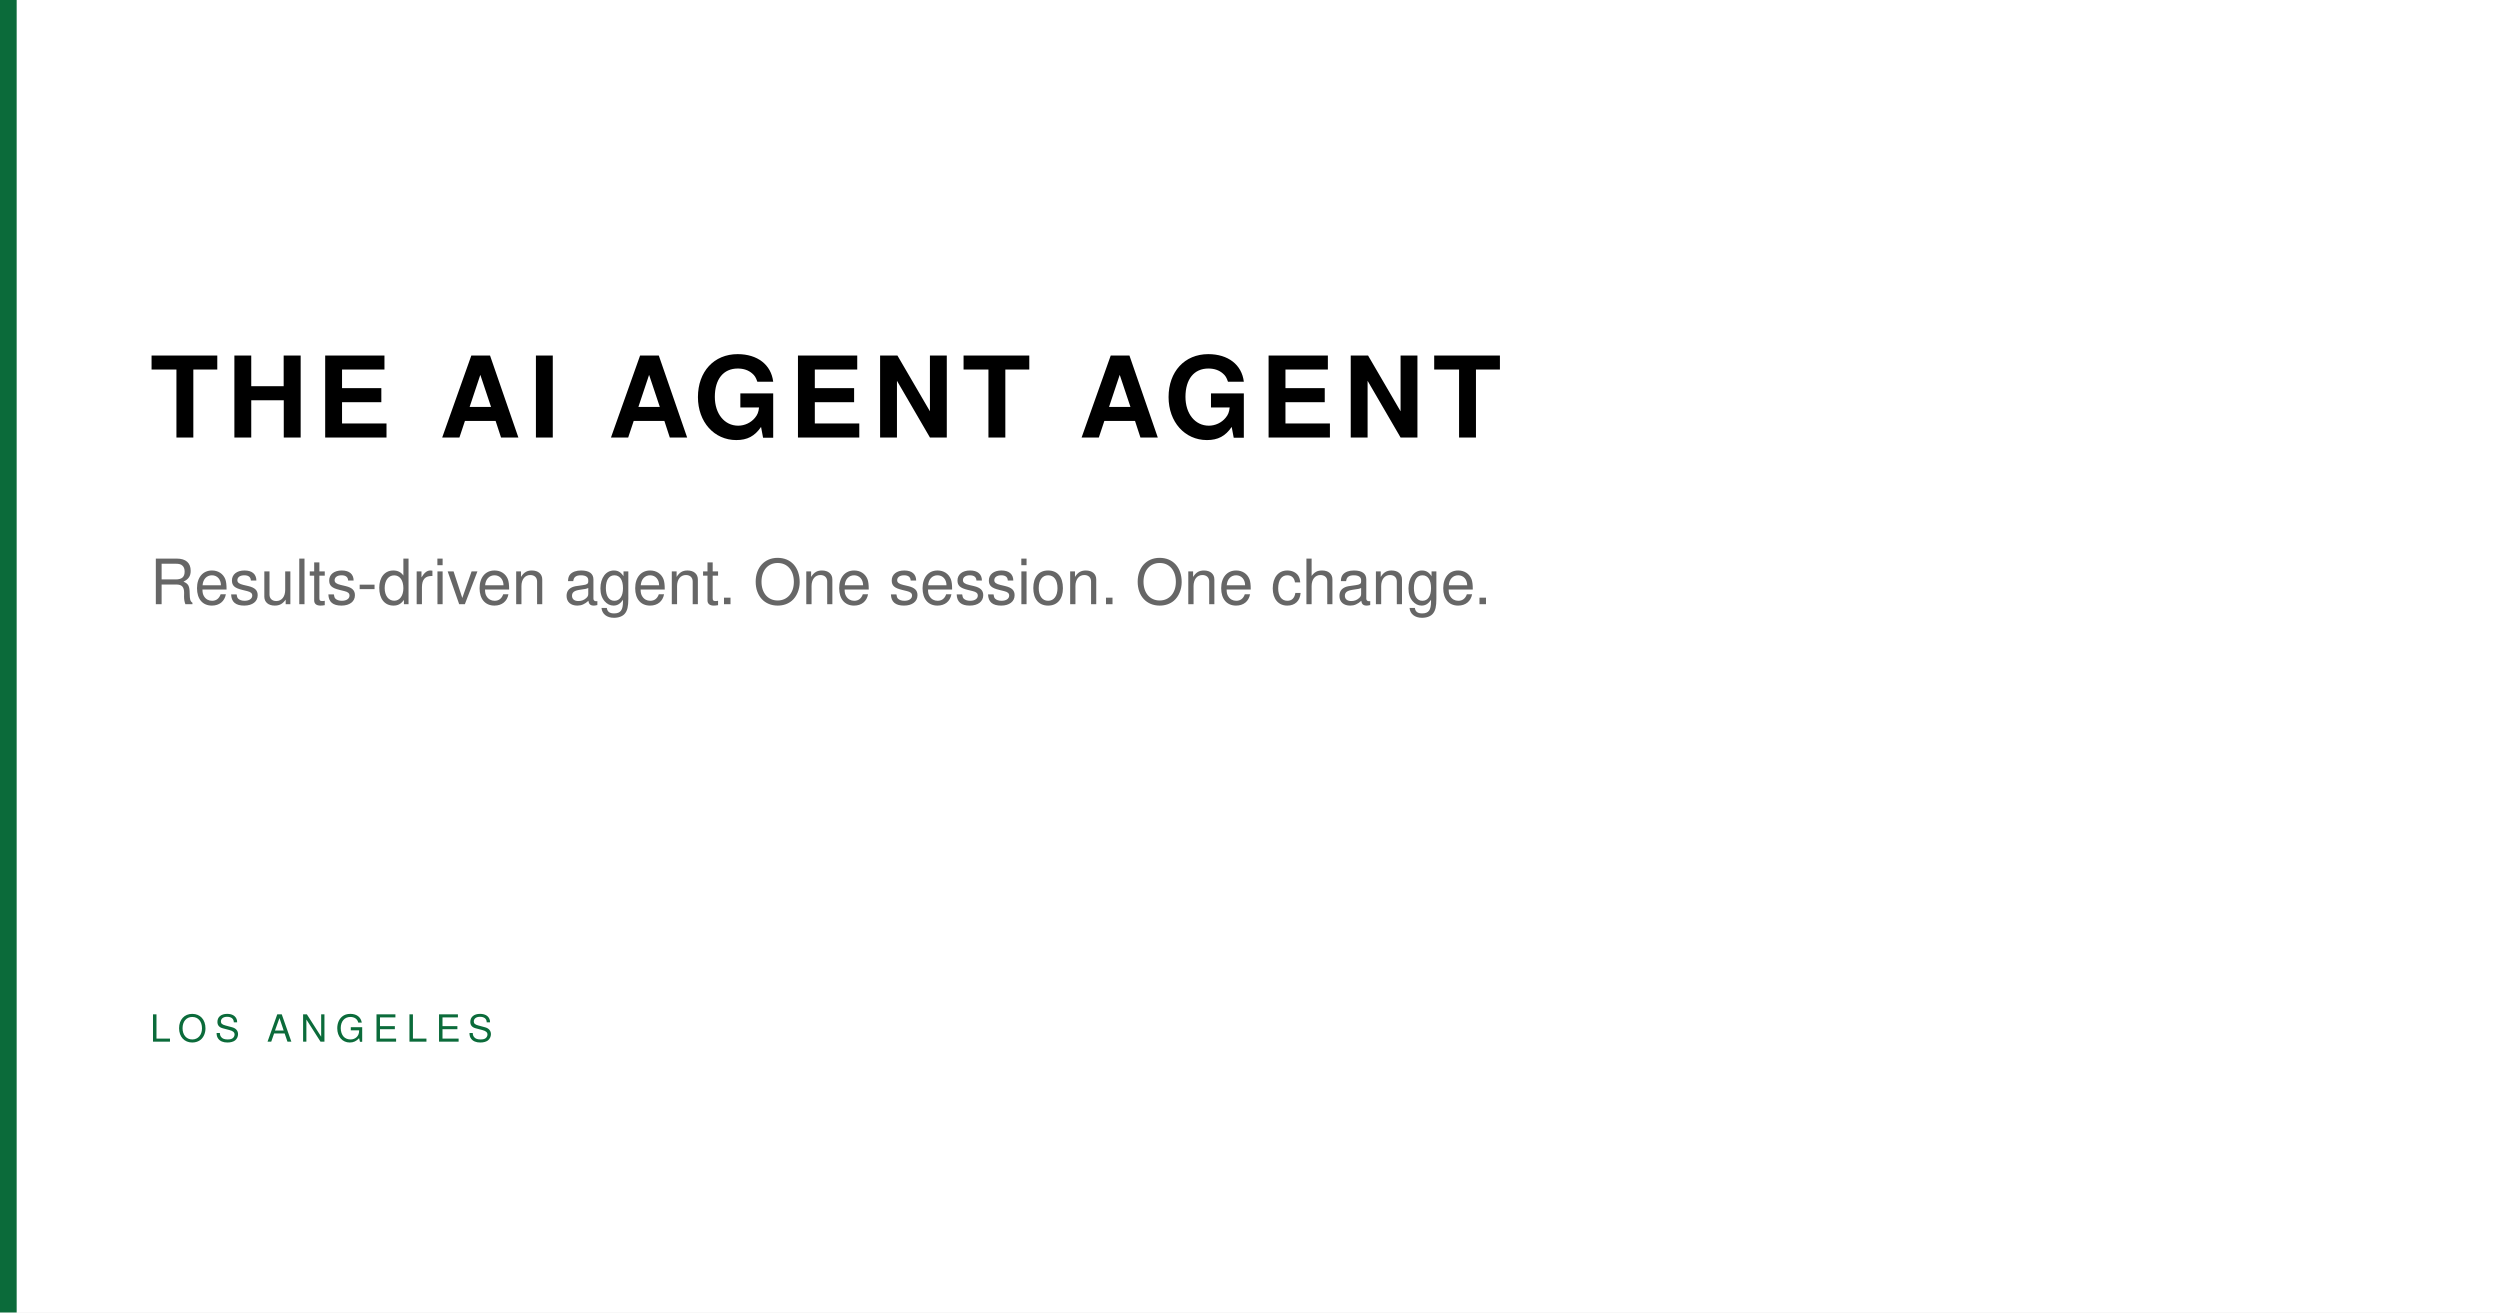
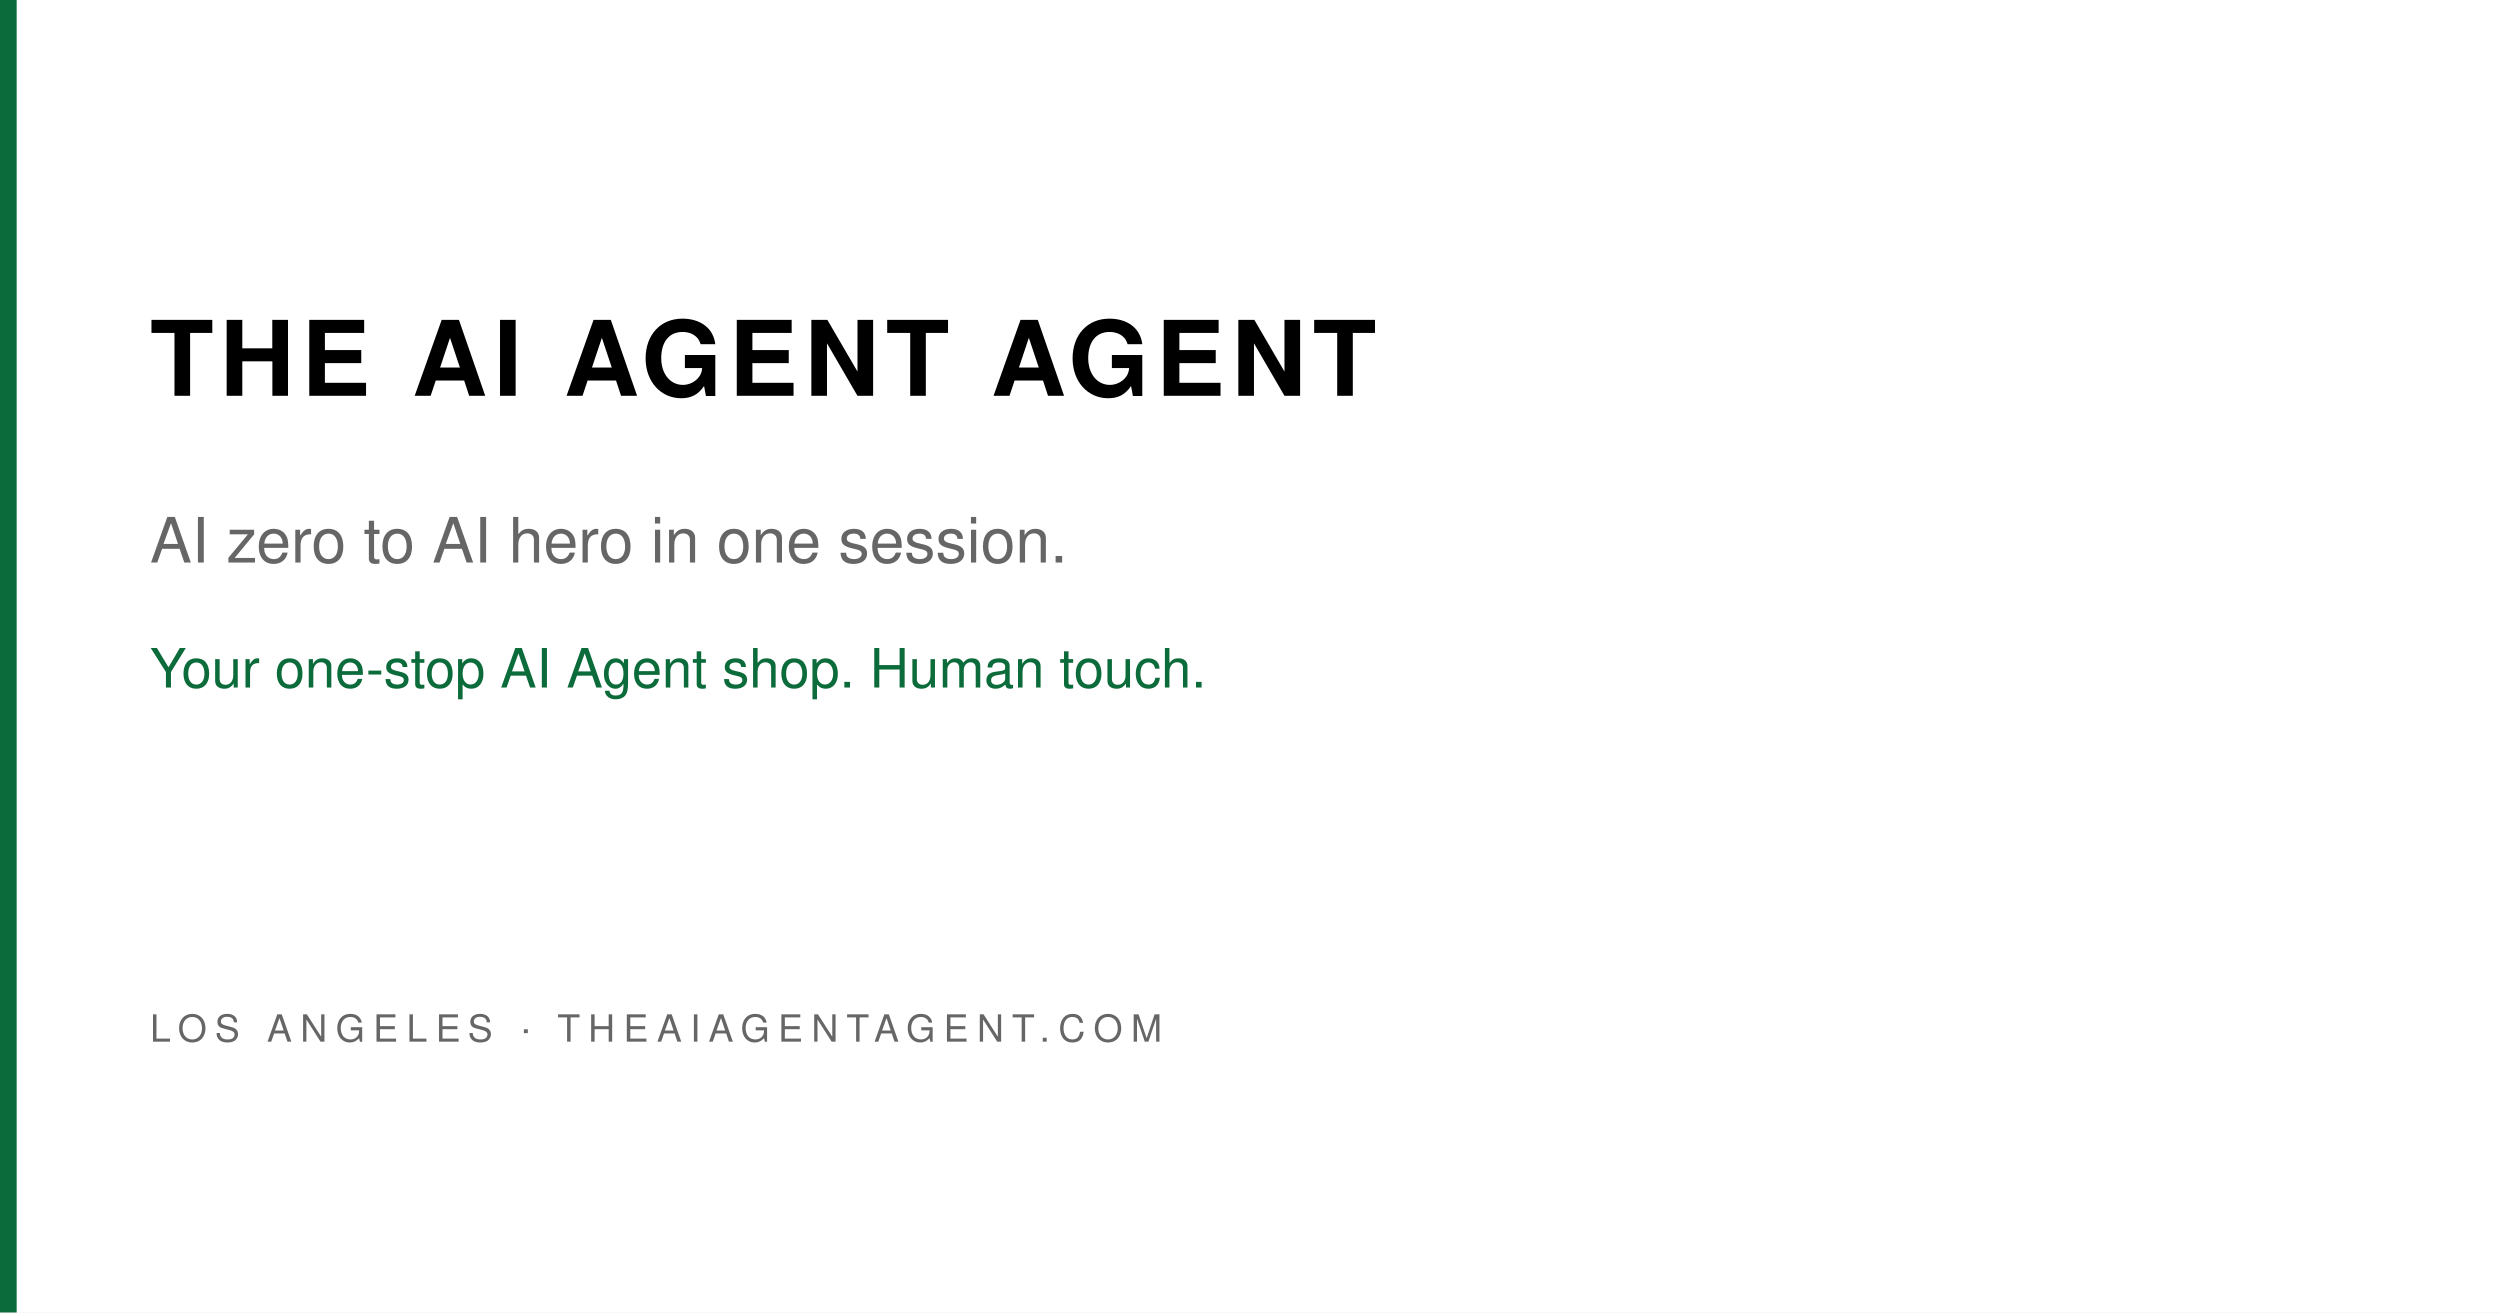
<svg xmlns="http://www.w3.org/2000/svg" viewBox="0 0 1200 630" role="img" aria-label="The AI Agent Agent">
  <rect width="1200" height="630" fill="#FFFFFF" />
  <rect x="0" y="0" width="8" height="630" fill="#0B6B3A" />
-   <text x="72" y="210" font-family="Helvetica Neue, Helvetica, Arial, sans-serif" font-size="54" font-weight="600" letter-spacing="4" fill="#000000">THE AI AGENT AGENT</text>
-   <text x="72" y="290" font-family="Helvetica Neue, Helvetica, Arial, sans-serif" font-size="30" fill="#666666">Results-driven agent. One session. One change.</text>
-   <text x="72" y="500" font-family="Helvetica Neue, Helvetica, Arial, sans-serif" font-size="18" letter-spacing="4" fill="#0B6B3A">LOS ANGELES</text>
+   <text x="72" y="190" font-family="Helvetica Neue, Helvetica, Arial, sans-serif" font-size="50" font-weight="600" letter-spacing="3" fill="#000000">THE AI AGENT AGENT</text>
+   <text x="72" y="270" font-family="Helvetica Neue, Helvetica, Arial, sans-serif" font-size="30" fill="#666666">AI zero to AI hero in one session.</text>
+   <text x="72" y="330" font-family="Helvetica Neue, Helvetica, Arial, sans-serif" font-size="26" fill="#0B6B3A">Your one-stop AI Agent shop. Human touch.</text>
+   <text x="72" y="500" font-family="Helvetica Neue, Helvetica, Arial, sans-serif" font-size="18" letter-spacing="4" fill="#666666">LOS ANGELES · THEAIAGENTAGENT.COM</text>
</svg>
